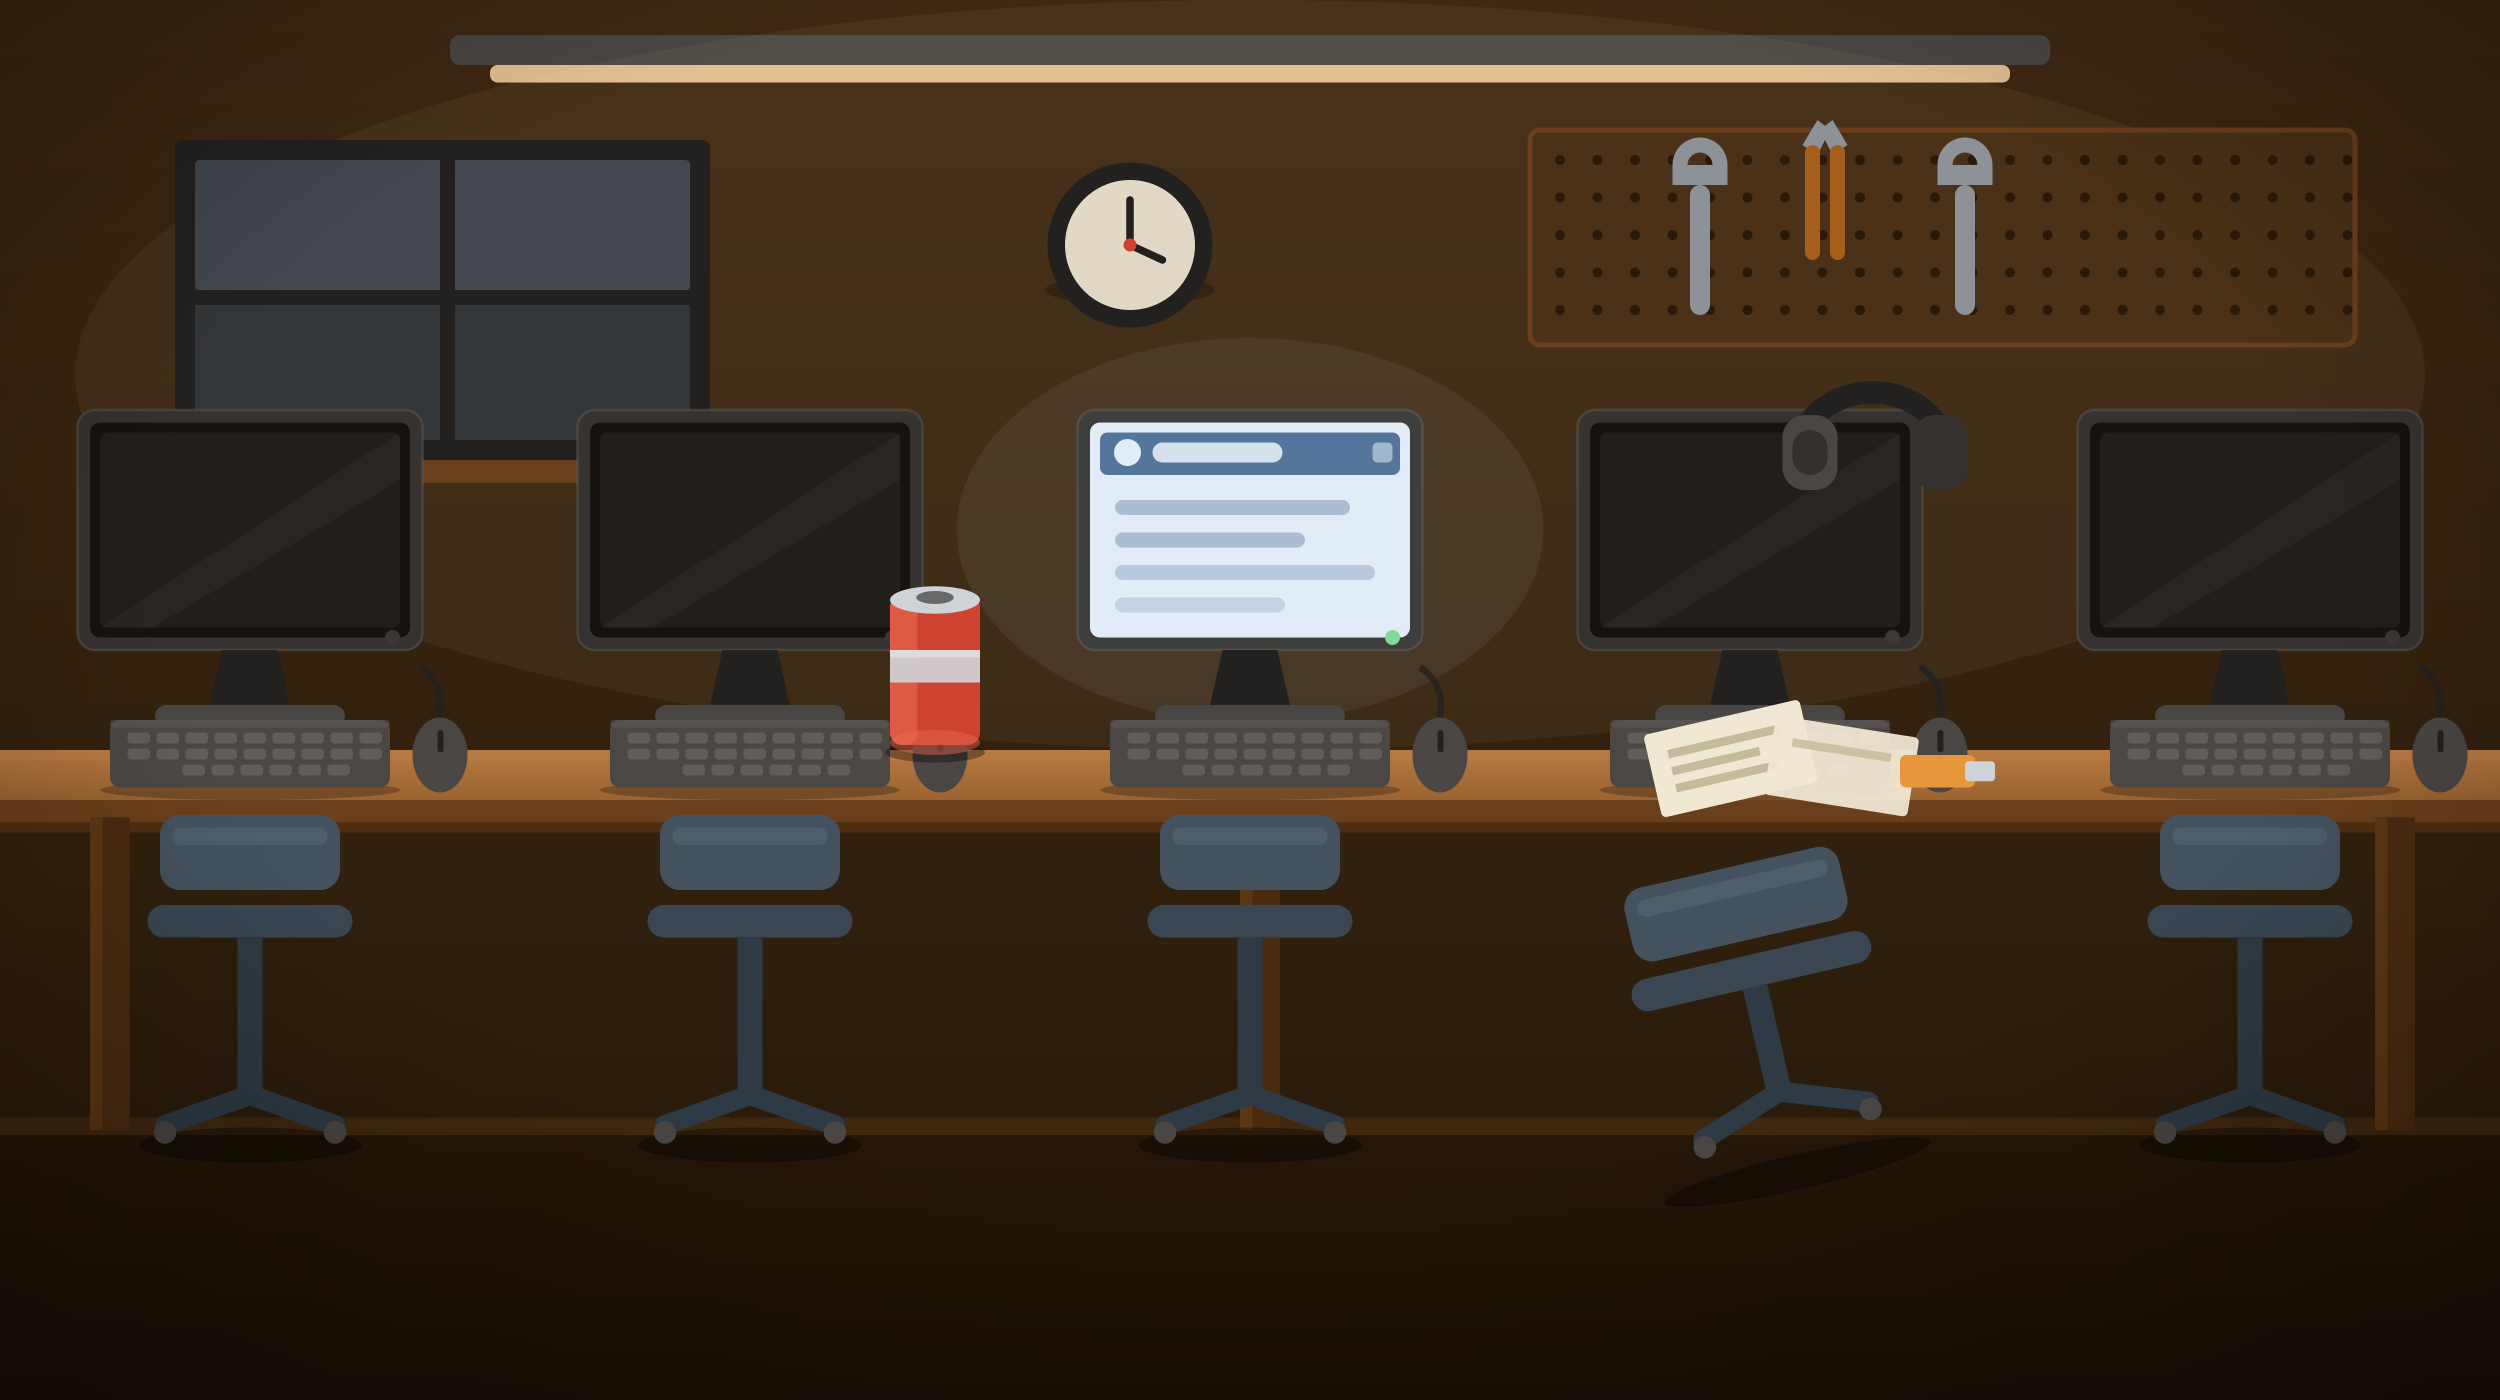
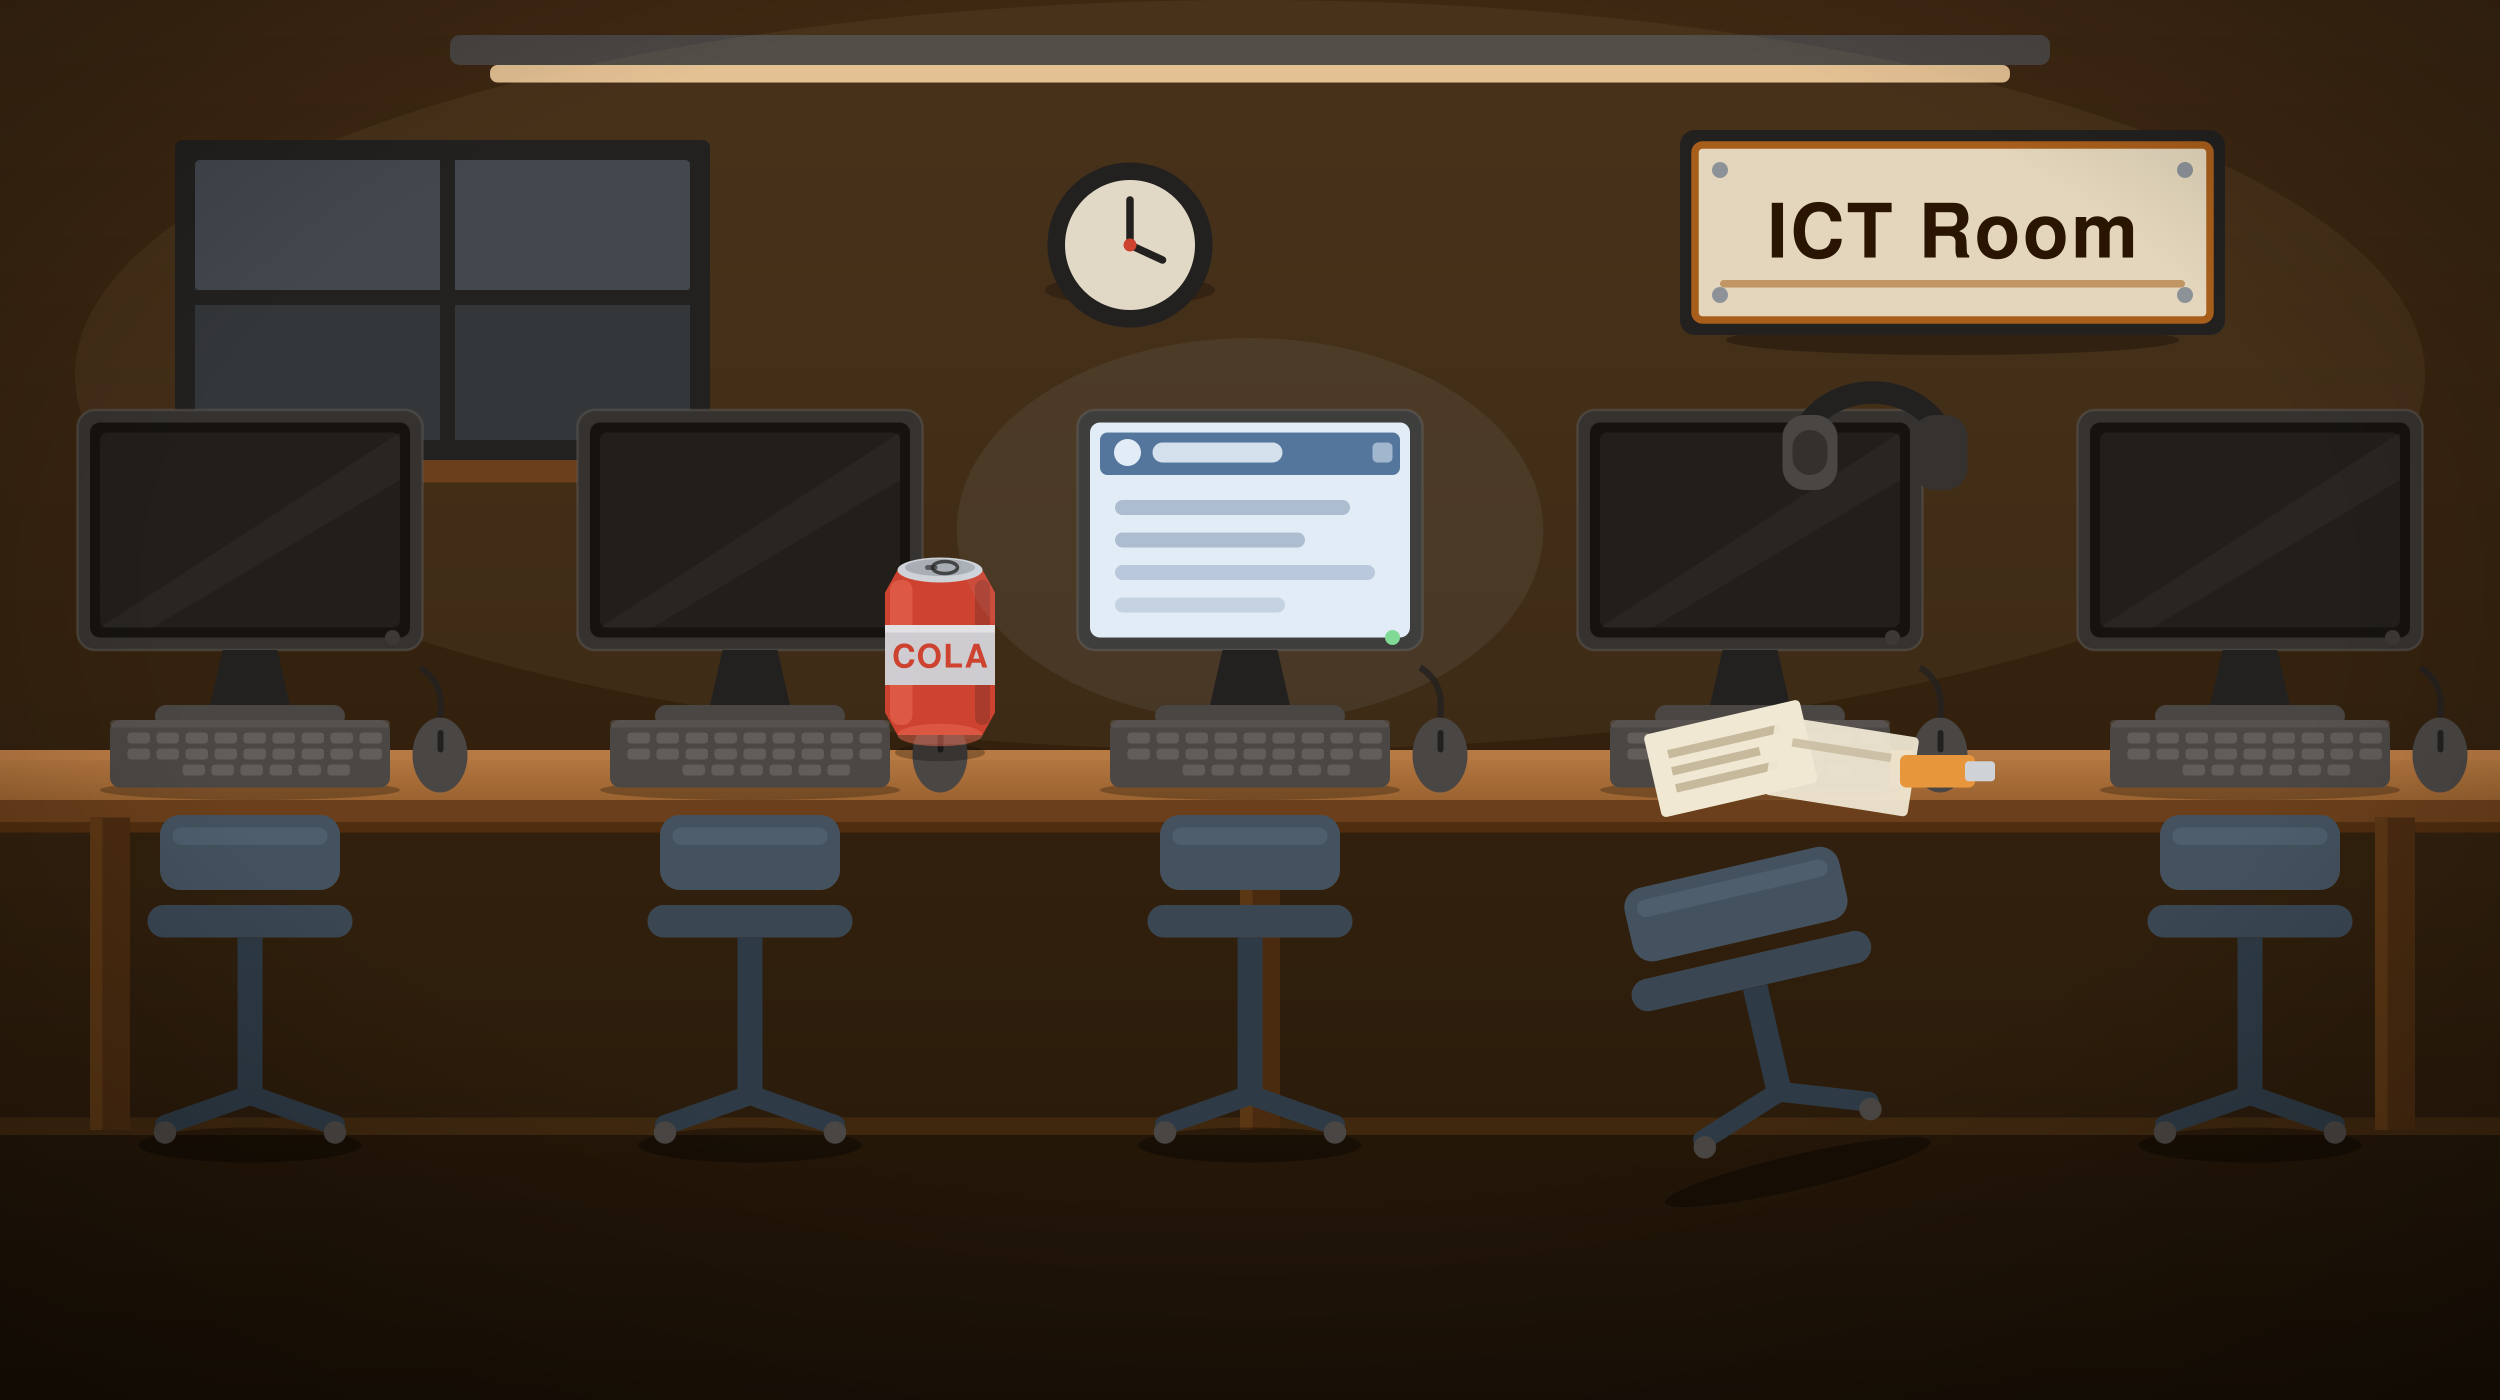
<svg xmlns="http://www.w3.org/2000/svg" viewBox="0 0 1000 560" role="img" aria-label="A school DT room bench with five computer stations. One station has a drink can standing beside the keyboard. One has a screen still signed in with somebody's work open. One has headphones, papers and a memory stick left out and its chair pushed back. The other two are tidy, with their screens off and their chairs in.">
  <defs>
    <linearGradient id="wallgrad" x1="0" y1="0" x2="0" y2="1">
      <stop offset="0" stop-color="#3E2812" />
      <stop offset="0.62" stop-color="#31200D" />
      <stop offset="1" stop-color="#241608" />
    </linearGradient>
    <linearGradient id="benchgrad" x1="0" y1="0" x2="0" y2="1">
      <stop offset="0" stop-color="#B87A43" />
      <stop offset="1" stop-color="#9A6330" />
    </linearGradient>
    <linearGradient id="floorgrad" x1="0" y1="0" x2="0" y2="1">
      <stop offset="0" stop-color="#251708" />
      <stop offset="1" stop-color="#1C1207" />
    </linearGradient>
    <radialGradient id="vig" cx="0.5" cy="0.42" r="0.78">
      <stop offset="0.55" stop-color="#000" stop-opacity="0" />
      <stop offset="1" stop-color="#000" stop-opacity="0.42" />
    </radialGradient>
  </defs>
  <rect width="1000" height="560" fill="url(#wallgrad)" />
  <rect y="452" width="1000" height="108" fill="url(#floorgrad)" />
  <rect y="447" width="1000" height="7" fill="#40280F" />
  <rect x="180" y="14" width="640" height="12" rx="4" fill="#4A4643" />
  <rect x="196" y="26" width="608" height="7" rx="3" fill="#FFD9A8" opacity="0.85" />
  <ellipse cx="500" cy="150" rx="470" ry="150" fill="#FFD9A8" opacity="0.055" />
  <rect x="70" y="56" width="214" height="128" rx="3" fill="#232120" />
  <rect x="78" y="64" width="198" height="112" rx="2" fill="#5A6B78" opacity="0.30" />
  <rect x="78" y="64" width="198" height="52" rx="2" fill="#8FA6B6" opacity="0.16" />
  <rect x="176" y="64" width="6" height="112" fill="#232120" />
  <rect x="78" y="116" width="198" height="6" fill="#232120" />
  <rect x="62" y="184" width="230" height="9" rx="3" fill="#6B3F1B" />
-   <rect x="612" y="52" width="330" height="86" rx="4" fill="#4A3117" />
-   <rect x="612" y="52" width="330" height="86" rx="4" fill="none" stroke="#6B3F1B" stroke-width="2" />
-   <circle cx="624" cy="64" r="2" fill="#1E1206" opacity="0.75" />
-   <circle cx="639" cy="64" r="2" fill="#1E1206" opacity="0.75" />
-   <circle cx="654" cy="64" r="2" fill="#1E1206" opacity="0.75" />
-   <circle cx="669" cy="64" r="2" fill="#1E1206" opacity="0.75" />
-   <circle cx="684" cy="64" r="2" fill="#1E1206" opacity="0.75" />
-   <circle cx="699" cy="64" r="2" fill="#1E1206" opacity="0.75" />
-   <circle cx="714" cy="64" r="2" fill="#1E1206" opacity="0.75" />
-   <circle cx="729" cy="64" r="2" fill="#1E1206" opacity="0.75" />
-   <circle cx="744" cy="64" r="2" fill="#1E1206" opacity="0.75" />
-   <circle cx="759" cy="64" r="2" fill="#1E1206" opacity="0.75" />
-   <circle cx="774" cy="64" r="2" fill="#1E1206" opacity="0.75" />
-   <circle cx="789" cy="64" r="2" fill="#1E1206" opacity="0.75" />
-   <circle cx="804" cy="64" r="2" fill="#1E1206" opacity="0.75" />
-   <circle cx="819" cy="64" r="2" fill="#1E1206" opacity="0.75" />
-   <circle cx="834" cy="64" r="2" fill="#1E1206" opacity="0.75" />
-   <circle cx="849" cy="64" r="2" fill="#1E1206" opacity="0.75" />
-   <circle cx="864" cy="64" r="2" fill="#1E1206" opacity="0.75" />
-   <circle cx="879" cy="64" r="2" fill="#1E1206" opacity="0.75" />
-   <circle cx="894" cy="64" r="2" fill="#1E1206" opacity="0.75" />
-   <circle cx="909" cy="64" r="2" fill="#1E1206" opacity="0.75" />
-   <circle cx="924" cy="64" r="2" fill="#1E1206" opacity="0.75" />
-   <circle cx="939" cy="64" r="2" fill="#1E1206" opacity="0.75" />
-   <circle cx="624" cy="79" r="2" fill="#1E1206" opacity="0.75" />
-   <circle cx="639" cy="79" r="2" fill="#1E1206" opacity="0.75" />
-   <circle cx="654" cy="79" r="2" fill="#1E1206" opacity="0.75" />
-   <circle cx="669" cy="79" r="2" fill="#1E1206" opacity="0.75" />
-   <circle cx="684" cy="79" r="2" fill="#1E1206" opacity="0.75" />
-   <circle cx="699" cy="79" r="2" fill="#1E1206" opacity="0.75" />
-   <circle cx="714" cy="79" r="2" fill="#1E1206" opacity="0.75" />
-   <circle cx="729" cy="79" r="2" fill="#1E1206" opacity="0.75" />
-   <circle cx="744" cy="79" r="2" fill="#1E1206" opacity="0.75" />
-   <circle cx="759" cy="79" r="2" fill="#1E1206" opacity="0.75" />
-   <circle cx="774" cy="79" r="2" fill="#1E1206" opacity="0.75" />
-   <circle cx="789" cy="79" r="2" fill="#1E1206" opacity="0.75" />
-   <circle cx="804" cy="79" r="2" fill="#1E1206" opacity="0.75" />
-   <circle cx="819" cy="79" r="2" fill="#1E1206" opacity="0.75" />
-   <circle cx="834" cy="79" r="2" fill="#1E1206" opacity="0.75" />
-   <circle cx="849" cy="79" r="2" fill="#1E1206" opacity="0.75" />
-   <circle cx="864" cy="79" r="2" fill="#1E1206" opacity="0.75" />
-   <circle cx="879" cy="79" r="2" fill="#1E1206" opacity="0.75" />
-   <circle cx="894" cy="79" r="2" fill="#1E1206" opacity="0.75" />
-   <circle cx="909" cy="79" r="2" fill="#1E1206" opacity="0.75" />
-   <circle cx="924" cy="79" r="2" fill="#1E1206" opacity="0.75" />
-   <circle cx="939" cy="79" r="2" fill="#1E1206" opacity="0.75" />
-   <circle cx="624" cy="94" r="2" fill="#1E1206" opacity="0.75" />
-   <circle cx="639" cy="94" r="2" fill="#1E1206" opacity="0.75" />
-   <circle cx="654" cy="94" r="2" fill="#1E1206" opacity="0.75" />
-   <circle cx="669" cy="94" r="2" fill="#1E1206" opacity="0.75" />
-   <circle cx="684" cy="94" r="2" fill="#1E1206" opacity="0.75" />
-   <circle cx="699" cy="94" r="2" fill="#1E1206" opacity="0.75" />
-   <circle cx="714" cy="94" r="2" fill="#1E1206" opacity="0.75" />
-   <circle cx="729" cy="94" r="2" fill="#1E1206" opacity="0.75" />
-   <circle cx="744" cy="94" r="2" fill="#1E1206" opacity="0.75" />
-   <circle cx="759" cy="94" r="2" fill="#1E1206" opacity="0.75" />
-   <circle cx="774" cy="94" r="2" fill="#1E1206" opacity="0.75" />
-   <circle cx="789" cy="94" r="2" fill="#1E1206" opacity="0.75" />
-   <circle cx="804" cy="94" r="2" fill="#1E1206" opacity="0.75" />
-   <circle cx="819" cy="94" r="2" fill="#1E1206" opacity="0.75" />
-   <circle cx="834" cy="94" r="2" fill="#1E1206" opacity="0.75" />
-   <circle cx="849" cy="94" r="2" fill="#1E1206" opacity="0.75" />
-   <circle cx="864" cy="94" r="2" fill="#1E1206" opacity="0.75" />
-   <circle cx="879" cy="94" r="2" fill="#1E1206" opacity="0.75" />
-   <circle cx="894" cy="94" r="2" fill="#1E1206" opacity="0.75" />
-   <circle cx="909" cy="94" r="2" fill="#1E1206" opacity="0.75" />
-   <circle cx="924" cy="94" r="2" fill="#1E1206" opacity="0.75" />
-   <circle cx="939" cy="94" r="2" fill="#1E1206" opacity="0.75" />
-   <circle cx="624" cy="109" r="2" fill="#1E1206" opacity="0.75" />
-   <circle cx="639" cy="109" r="2" fill="#1E1206" opacity="0.75" />
-   <circle cx="654" cy="109" r="2" fill="#1E1206" opacity="0.75" />
-   <circle cx="669" cy="109" r="2" fill="#1E1206" opacity="0.75" />
-   <circle cx="684" cy="109" r="2" fill="#1E1206" opacity="0.75" />
-   <circle cx="699" cy="109" r="2" fill="#1E1206" opacity="0.75" />
-   <circle cx="714" cy="109" r="2" fill="#1E1206" opacity="0.75" />
-   <circle cx="729" cy="109" r="2" fill="#1E1206" opacity="0.75" />
-   <circle cx="744" cy="109" r="2" fill="#1E1206" opacity="0.75" />
-   <circle cx="759" cy="109" r="2" fill="#1E1206" opacity="0.75" />
-   <circle cx="774" cy="109" r="2" fill="#1E1206" opacity="0.75" />
-   <circle cx="789" cy="109" r="2" fill="#1E1206" opacity="0.75" />
-   <circle cx="804" cy="109" r="2" fill="#1E1206" opacity="0.75" />
-   <circle cx="819" cy="109" r="2" fill="#1E1206" opacity="0.75" />
-   <circle cx="834" cy="109" r="2" fill="#1E1206" opacity="0.75" />
-   <circle cx="849" cy="109" r="2" fill="#1E1206" opacity="0.75" />
-   <circle cx="864" cy="109" r="2" fill="#1E1206" opacity="0.75" />
-   <circle cx="879" cy="109" r="2" fill="#1E1206" opacity="0.75" />
-   <circle cx="894" cy="109" r="2" fill="#1E1206" opacity="0.75" />
-   <circle cx="909" cy="109" r="2" fill="#1E1206" opacity="0.75" />
-   <circle cx="924" cy="109" r="2" fill="#1E1206" opacity="0.75" />
-   <circle cx="939" cy="109" r="2" fill="#1E1206" opacity="0.75" />
-   <circle cx="624" cy="124" r="2" fill="#1E1206" opacity="0.75" />
-   <circle cx="639" cy="124" r="2" fill="#1E1206" opacity="0.75" />
-   <circle cx="654" cy="124" r="2" fill="#1E1206" opacity="0.75" />
-   <circle cx="669" cy="124" r="2" fill="#1E1206" opacity="0.75" />
-   <circle cx="684" cy="124" r="2" fill="#1E1206" opacity="0.75" />
-   <circle cx="699" cy="124" r="2" fill="#1E1206" opacity="0.75" />
-   <circle cx="714" cy="124" r="2" fill="#1E1206" opacity="0.75" />
-   <circle cx="729" cy="124" r="2" fill="#1E1206" opacity="0.75" />
-   <circle cx="744" cy="124" r="2" fill="#1E1206" opacity="0.75" />
-   <circle cx="759" cy="124" r="2" fill="#1E1206" opacity="0.75" />
-   <circle cx="774" cy="124" r="2" fill="#1E1206" opacity="0.75" />
-   <circle cx="789" cy="124" r="2" fill="#1E1206" opacity="0.75" />
-   <circle cx="804" cy="124" r="2" fill="#1E1206" opacity="0.75" />
-   <circle cx="819" cy="124" r="2" fill="#1E1206" opacity="0.75" />
-   <circle cx="834" cy="124" r="2" fill="#1E1206" opacity="0.75" />
-   <circle cx="849" cy="124" r="2" fill="#1E1206" opacity="0.75" />
-   <circle cx="864" cy="124" r="2" fill="#1E1206" opacity="0.75" />
-   <circle cx="879" cy="124" r="2" fill="#1E1206" opacity="0.75" />
-   <circle cx="894" cy="124" r="2" fill="#1E1206" opacity="0.75" />
-   <circle cx="909" cy="124" r="2" fill="#1E1206" opacity="0.75" />
-   <circle cx="924" cy="124" r="2" fill="#1E1206" opacity="0.75" />
-   <circle cx="939" cy="124" r="2" fill="#1E1206" opacity="0.75" />
-   <g transform="translate(680 60)">
-     <rect x="-4" y="14" width="8" height="52" rx="4" fill="#8C9298" />
-     <path d="M-11 6 a11 11 0 1 1 22 0 l-6 0 a5 5 0 1 0 -10 0 z" fill="#8C9298" />
-     <path d="M-11 6 l0 8 l22 0 l0 -8" fill="#8C9298" />
-   </g>
-   <g transform="translate(730 58)">
-     <path d="M-9 0 l6 -10 l5 4 l-5 10 z" fill="#8C9298" />
-     <path d="M9 0 l-6 -10 l-5 4 l5 10 z" fill="#8C9298" />
-     <rect x="-8" y="0" width="6" height="46" rx="3" fill="#A85E1B" />
-     <rect x="2" y="0" width="6" height="46" rx="3" fill="#A85E1B" />
-   </g>
-   <g transform="translate(786 60)">
-     <rect x="-4" y="14" width="8" height="52" rx="4" fill="#8C9298" />
-     <path d="M-11 6 a11 11 0 1 1 22 0 l-6 0 a5 5 0 1 0 -10 0 z" fill="#8C9298" />
-     <path d="M-11 6 l0 8 l22 0 l0 -8" fill="#8C9298" />
-   </g>
+   <ellipse cx="781" cy="136" rx="90.64" ry="6" fill="#000" opacity="0.3" />
+   <rect x="672" y="52" width="218" height="82" rx="6" fill="#232120" />
+   <rect x="678" y="58" width="206" height="70" rx="3" fill="#E3D6BC" />
+   <rect x="678" y="58" width="206" height="70" rx="3" fill="none" stroke="#A85E1B" stroke-width="3" />
+   <rect x="688" y="112" width="186" height="3" rx="1.5" fill="#A85E1B" opacity="0.55" />
+   <text x="781" y="103" text-anchor="middle" font-family="Helvetica, Arial, sans-serif" font-size="30" font-weight="700" letter-spacing="1" fill="#2A1502">ICT Room</text>
+   <circle cx="688" cy="68" r="3.2" fill="#8C9298" />
+   <circle cx="874" cy="68" r="3.2" fill="#8C9298" />
+   <circle cx="688" cy="118" r="3.2" fill="#8C9298" />
+   <circle cx="874" cy="118" r="3.2" fill="#8C9298" />
  <ellipse cx="452" cy="116" rx="34" ry="6" fill="#000" opacity="0.25" />
  <circle cx="452" cy="98" r="33" fill="#232120" />
  <circle cx="452" cy="98" r="26" fill="#F1E8D4" opacity="0.92" />
  <path d="M452 98 L452 80 M452 98 L465 104" stroke="#232120" stroke-width="3" stroke-linecap="round" />
  <circle cx="452" cy="98" r="2.6" fill="#CE4230" />
  <rect y="300" width="1000" height="20" fill="url(#benchgrad)" />
  <rect y="300" width="1000" height="4" fill="#B87A43" opacity="0.85" />
  <rect y="320" width="1000" height="9" fill="#6B3F1B" />
  <rect y="329" width="1000" height="4" fill="#57310F" opacity="0.8" />
  <rect x="36" y="327" width="16" height="125" fill="#4A2B10" />
  <rect x="36" y="327" width="5" height="125" fill="#5C3714" />
  <rect x="496" y="327" width="16" height="125" fill="#4A2B10" />
  <rect x="496" y="327" width="5" height="125" fill="#5C3714" />
  <rect x="950" y="327" width="16" height="125" fill="#4A2B10" />
  <rect x="950" y="327" width="5" height="125" fill="#5C3714" />
  <g class="stn stn-0">
    <g>
      <ellipse cx="100" cy="458" rx="44.64" ry="7" fill="#000" opacity="0.35" />
      <rect x="64" y="326" width="72" height="30" rx="8" fill="#44525F" />
      <rect x="69" y="331" width="62" height="7" rx="3.5" fill="#566878" opacity="0.55" />
      <rect x="59" y="362" width="82" height="13" rx="6.5" fill="#3A4753" />
      <rect x="95" y="375" width="10" height="63" fill="#2E3A45" />
      <path d="M66 450 L100 438 L134 450" stroke="#2E3A45" stroke-width="8" fill="none" stroke-linecap="round" />
      <circle cx="66" cy="453" r="4.5" fill="#4A4643" />
      <circle cx="134" cy="453" r="4.5" fill="#4A4643" />
    </g>
    <ellipse cx="100" cy="302" rx="52" ry="5" fill="#000" opacity="0.32" />
    <rect x="31" y="164" width="138" height="96" rx="7" fill="#35322F" />
    <rect x="31" y="164" width="138" height="96" rx="7" fill="none" stroke="#5E5955" stroke-width="1" opacity="0.5" />
    <rect x="36" y="169" width="128" height="86" rx="4" fill="#16130F" />
    <rect x="40" y="173" width="120" height="78" rx="3" fill="#221E19" />
    <path d="M40 251 L160 173 L160 192 L61 251 Z" fill="#FFFFFF" opacity="0.035" />
    <circle cx="157" cy="255" r="3" fill="#3C3835" />
    <path d="M89 260 h22 l5 22 h-32 z" fill="#232120" />
    <rect x="62" y="282" width="76" height="9" rx="4.5" fill="#4A4643" />
    <ellipse cx="100" cy="316" rx="60" ry="4" fill="#000" opacity="0.25" />
    <rect x="44" y="288" width="112" height="27" rx="4" fill="#4B4744" />
    <rect x="44" y="288" width="112" height="3" rx="1.5" fill="#635D59" opacity="0.5" />
    <rect x="51" y="293" width="9" height="4.4" rx="1.4" fill="#635D59" />
    <rect x="62.6" y="293" width="9" height="4.4" rx="1.4" fill="#635D59" />
    <rect x="74.2" y="293" width="9" height="4.4" rx="1.4" fill="#635D59" />
    <rect x="85.8" y="293" width="9" height="4.4" rx="1.4" fill="#635D59" />
    <rect x="97.4" y="293" width="9" height="4.4" rx="1.4" fill="#635D59" />
    <rect x="109" y="293" width="9" height="4.4" rx="1.4" fill="#635D59" />
    <rect x="120.6" y="293" width="9" height="4.4" rx="1.4" fill="#635D59" />
    <rect x="132.2" y="293" width="9" height="4.4" rx="1.4" fill="#635D59" />
    <rect x="143.8" y="293" width="9" height="4.4" rx="1.4" fill="#635D59" />
    <rect x="51" y="299.4" width="9" height="4.4" rx="1.4" fill="#635D59" />
    <rect x="62.6" y="299.4" width="9" height="4.4" rx="1.4" fill="#635D59" />
    <rect x="74.2" y="299.4" width="9" height="4.4" rx="1.4" fill="#635D59" />
    <rect x="85.8" y="299.4" width="9" height="4.4" rx="1.4" fill="#635D59" />
    <rect x="97.4" y="299.4" width="9" height="4.4" rx="1.4" fill="#635D59" />
    <rect x="109" y="299.4" width="9" height="4.4" rx="1.4" fill="#635D59" />
    <rect x="120.6" y="299.4" width="9" height="4.4" rx="1.4" fill="#635D59" />
    <rect x="132.2" y="299.4" width="9" height="4.4" rx="1.4" fill="#635D59" />
    <rect x="143.8" y="299.4" width="9" height="4.4" rx="1.4" fill="#635D59" />
    <rect x="73" y="305.8" width="9" height="4.4" rx="1.4" fill="#635D59" />
    <rect x="84.6" y="305.8" width="9" height="4.4" rx="1.4" fill="#635D59" />
    <rect x="96.2" y="305.8" width="9" height="4.4" rx="1.4" fill="#635D59" />
    <rect x="107.8" y="305.8" width="9" height="4.4" rx="1.4" fill="#635D59" />
    <rect x="119.4" y="305.8" width="9" height="4.4" rx="1.4" fill="#635D59" />
    <rect x="131" y="305.8" width="9" height="4.4" rx="1.4" fill="#635D59" />
    <ellipse cx="176" cy="302" rx="11" ry="15" fill="#4A4643" />
    <rect x="175" y="292" width="2.4" height="9" rx="1.2" fill="#232120" />
    <path d="M176 287 q2 -14 -8 -20" stroke="#232120" stroke-width="2.6" fill="none" opacity="0.8" />
  </g>
  <g class="stn stn-1">
    <g>
      <ellipse cx="300" cy="458" rx="44.64" ry="7" fill="#000" opacity="0.35" />
      <rect x="264" y="326" width="72" height="30" rx="8" fill="#44525F" />
      <rect x="269" y="331" width="62" height="7" rx="3.5" fill="#566878" opacity="0.55" />
      <rect x="259" y="362" width="82" height="13" rx="6.5" fill="#3A4753" />
      <rect x="295" y="375" width="10" height="63" fill="#2E3A45" />
      <path d="M266 450 L300 438 L334 450" stroke="#2E3A45" stroke-width="8" fill="none" stroke-linecap="round" />
      <circle cx="266" cy="453" r="4.5" fill="#4A4643" />
      <circle cx="334" cy="453" r="4.5" fill="#4A4643" />
    </g>
    <ellipse cx="300" cy="302" rx="52" ry="5" fill="#000" opacity="0.32" />
    <rect x="231" y="164" width="138" height="96" rx="7" fill="#35322F" />
    <rect x="231" y="164" width="138" height="96" rx="7" fill="none" stroke="#5E5955" stroke-width="1" opacity="0.5" />
    <rect x="236" y="169" width="128" height="86" rx="4" fill="#16130F" />
    <rect x="240" y="173" width="120" height="78" rx="3" fill="#221E19" />
    <path d="M240 251 L360 173 L360 192 L261 251 Z" fill="#FFFFFF" opacity="0.035" />
    <circle cx="357" cy="255" r="3" fill="#3C3835" />
    <path d="M289 260 h22 l5 22 h-32 z" fill="#232120" />
    <rect x="262" y="282" width="76" height="9" rx="4.5" fill="#4A4643" />
    <ellipse cx="300" cy="316" rx="60" ry="4" fill="#000" opacity="0.25" />
    <rect x="244" y="288" width="112" height="27" rx="4" fill="#4B4744" />
    <rect x="244" y="288" width="112" height="3" rx="1.5" fill="#635D59" opacity="0.5" />
    <rect x="251" y="293" width="9" height="4.4" rx="1.4" fill="#635D59" />
    <rect x="262.6" y="293" width="9" height="4.4" rx="1.4" fill="#635D59" />
    <rect x="274.2" y="293" width="9" height="4.4" rx="1.4" fill="#635D59" />
    <rect x="285.8" y="293" width="9" height="4.4" rx="1.4" fill="#635D59" />
    <rect x="297.4" y="293" width="9" height="4.4" rx="1.4" fill="#635D59" />
    <rect x="309" y="293" width="9" height="4.4" rx="1.4" fill="#635D59" />
    <rect x="320.6" y="293" width="9" height="4.4" rx="1.4" fill="#635D59" />
    <rect x="332.2" y="293" width="9" height="4.4" rx="1.4" fill="#635D59" />
    <rect x="343.8" y="293" width="9" height="4.4" rx="1.4" fill="#635D59" />
    <rect x="251" y="299.4" width="9" height="4.4" rx="1.4" fill="#635D59" />
    <rect x="262.6" y="299.4" width="9" height="4.4" rx="1.4" fill="#635D59" />
    <rect x="274.2" y="299.4" width="9" height="4.4" rx="1.4" fill="#635D59" />
    <rect x="285.8" y="299.4" width="9" height="4.4" rx="1.4" fill="#635D59" />
    <rect x="297.4" y="299.4" width="9" height="4.4" rx="1.4" fill="#635D59" />
    <rect x="309" y="299.4" width="9" height="4.4" rx="1.4" fill="#635D59" />
    <rect x="320.6" y="299.4" width="9" height="4.4" rx="1.4" fill="#635D59" />
    <rect x="332.2" y="299.4" width="9" height="4.4" rx="1.4" fill="#635D59" />
    <rect x="343.8" y="299.4" width="9" height="4.4" rx="1.4" fill="#635D59" />
    <rect x="273" y="305.8" width="9" height="4.4" rx="1.4" fill="#635D59" />
    <rect x="284.6" y="305.8" width="9" height="4.4" rx="1.4" fill="#635D59" />
    <rect x="296.2" y="305.8" width="9" height="4.4" rx="1.4" fill="#635D59" />
    <rect x="307.8" y="305.8" width="9" height="4.4" rx="1.4" fill="#635D59" />
    <rect x="319.4" y="305.8" width="9" height="4.4" rx="1.4" fill="#635D59" />
    <rect x="331" y="305.8" width="9" height="4.4" rx="1.4" fill="#635D59" />
    <ellipse cx="376" cy="302" rx="11" ry="15" fill="#4A4643" />
    <rect x="375" y="292" width="2.4" height="9" rx="1.2" fill="#232120" />
    <path d="M376 287 q2 -14 -8 -20" stroke="#232120" stroke-width="2.6" fill="none" opacity="0.8" />
-     <ellipse cx="374" cy="301" rx="20" ry="4" fill="#000" opacity="0.35" />
-     <rect x="356" y="238" width="36" height="60" rx="5" fill="#CE4230" />
-     <rect x="356" y="238" width="11" height="60" rx="5" fill="#EA6B54" opacity="0.6" />
-     <rect x="356" y="260" width="36" height="13" fill="#CFD3D8" opacity="0.92" />
-     <rect x="356" y="260" width="36" height="3" fill="#FFFFFF" opacity="0.35" />
-     <ellipse cx="374" cy="240" rx="18" ry="5.5" fill="#CFD3D8" />
-     <ellipse cx="374" cy="239" rx="7.5" ry="2.6" fill="#232120" opacity="0.6" />
-     <ellipse cx="374" cy="297" rx="18" ry="5" fill="#EA6B54" opacity="0.45" />
+     <ellipse cx="376" cy="301" rx="18" ry="3.5" fill="#000" opacity="0.26" />
+     <path d="M359 228     L393 228     L398 237     L398 285     L393 294     L359 294     L354 285     L354 237 Z" fill="#CE4230" />
+     <path d="M359 228     L393 228     L398 237     L398 285     L393 294     L359 294     L354 285     L354 237 Z" fill="none" />
+     <rect x="356" y="232" width="9" height="58" rx="4" fill="#EA6B54" opacity="0.55" />
+     <rect x="390" y="232" width="6" height="58" rx="3" fill="#232120" opacity="0.22" />
+     <rect x="354" y="250" width="44" height="24" fill="#CFD3D8" opacity="0.95" />
+     <rect x="354" y="250" width="44" height="3" fill="#FFFFFF" opacity="0.4" />
+     <text x="376" y="267" text-anchor="middle" font-family="Helvetica, Arial, sans-serif" font-size="13" font-weight="700" letter-spacing="0.5" fill="#CE4230">COLA</text>
+     <ellipse cx="376" cy="228" rx="17" ry="5" fill="#CFD3D8" />
+     <ellipse cx="376" cy="227" rx="14" ry="3.4" fill="#A9AEB4" />
+     <ellipse cx="378" cy="227" rx="5" ry="2.4" fill="none" stroke="#232120" stroke-width="1.4" opacity="0.75" />
+     <rect x="370" y="226" width="5" height="2" rx="1" fill="#232120" opacity="0.6" />
+     <ellipse cx="376" cy="294" rx="17" ry="4.5" fill="#EA6B54" opacity="0.5" />
  </g>
  <g class="stn stn-2">
    <g>
      <ellipse cx="500" cy="458" rx="44.64" ry="7" fill="#000" opacity="0.35" />
      <rect x="464" y="326" width="72" height="30" rx="8" fill="#44525F" />
      <rect x="469" y="331" width="62" height="7" rx="3.5" fill="#566878" opacity="0.55" />
      <rect x="459" y="362" width="82" height="13" rx="6.5" fill="#3A4753" />
      <rect x="495" y="375" width="10" height="63" fill="#2E3A45" />
      <path d="M466 450 L500 438 L534 450" stroke="#2E3A45" stroke-width="8" fill="none" stroke-linecap="round" />
      <circle cx="466" cy="453" r="4.5" fill="#4A4643" />
      <circle cx="534" cy="453" r="4.5" fill="#4A4643" />
    </g>
    <ellipse cx="500" cy="302" rx="52" ry="5" fill="#000" opacity="0.32" />
    <rect x="431" y="164" width="138" height="96" rx="7" fill="#35322F" />
    <rect x="431" y="164" width="138" height="96" rx="7" fill="none" stroke="#5E5955" stroke-width="1" opacity="0.5" />
    <rect x="436" y="169" width="128" height="86" rx="4" fill="#E4EDF6" />
    <rect x="440" y="173" width="120" height="17" rx="3" fill="#4C6E96" />
    <circle cx="451" cy="181" r="5.4" fill="#E4EDF6" />
    <rect x="461" y="177" width="52" height="8" rx="4" fill="#E4EDF6" opacity="0.9" />
    <rect x="549" y="177" width="8" height="8" rx="2" fill="#E4EDF6" opacity="0.55" />
    <rect x="446" y="200" width="94" height="6" rx="3" fill="#A9BACD" />
    <rect x="446" y="213" width="76" height="6" rx="3" fill="#A9BACD" />
    <rect x="446" y="226" width="104" height="6" rx="3" fill="#A9BACD" opacity="0.75" />
    <rect x="446" y="239" width="68" height="6" rx="3" fill="#A9BACD" opacity="0.55" />
    <circle cx="557" cy="255" r="3" fill="#7BD88F" />
    <ellipse cx="500" cy="212" rx="117.3" ry="76.8" fill="#C9DAEA" opacity="0.07" />
    <path d="M489 260 h22 l5 22 h-32 z" fill="#232120" />
    <rect x="462" y="282" width="76" height="9" rx="4.5" fill="#4A4643" />
    <ellipse cx="500" cy="316" rx="60" ry="4" fill="#000" opacity="0.25" />
    <rect x="444" y="288" width="112" height="27" rx="4" fill="#4B4744" />
    <rect x="444" y="288" width="112" height="3" rx="1.5" fill="#635D59" opacity="0.5" />
    <rect x="451" y="293" width="9" height="4.4" rx="1.4" fill="#635D59" />
    <rect x="462.6" y="293" width="9" height="4.4" rx="1.4" fill="#635D59" />
    <rect x="474.2" y="293" width="9" height="4.4" rx="1.4" fill="#635D59" />
    <rect x="485.8" y="293" width="9" height="4.4" rx="1.4" fill="#635D59" />
    <rect x="497.4" y="293" width="9" height="4.4" rx="1.4" fill="#635D59" />
    <rect x="509" y="293" width="9" height="4.4" rx="1.4" fill="#635D59" />
    <rect x="520.6" y="293" width="9" height="4.4" rx="1.4" fill="#635D59" />
    <rect x="532.2" y="293" width="9" height="4.4" rx="1.4" fill="#635D59" />
    <rect x="543.8" y="293" width="9" height="4.4" rx="1.4" fill="#635D59" />
    <rect x="451" y="299.4" width="9" height="4.4" rx="1.4" fill="#635D59" />
    <rect x="462.6" y="299.4" width="9" height="4.4" rx="1.4" fill="#635D59" />
    <rect x="474.2" y="299.4" width="9" height="4.4" rx="1.4" fill="#635D59" />
    <rect x="485.8" y="299.4" width="9" height="4.4" rx="1.4" fill="#635D59" />
    <rect x="497.4" y="299.4" width="9" height="4.4" rx="1.4" fill="#635D59" />
    <rect x="509" y="299.4" width="9" height="4.4" rx="1.4" fill="#635D59" />
    <rect x="520.6" y="299.4" width="9" height="4.4" rx="1.4" fill="#635D59" />
    <rect x="532.2" y="299.4" width="9" height="4.4" rx="1.4" fill="#635D59" />
    <rect x="543.8" y="299.4" width="9" height="4.4" rx="1.4" fill="#635D59" />
    <rect x="473" y="305.8" width="9" height="4.4" rx="1.4" fill="#635D59" />
    <rect x="484.6" y="305.8" width="9" height="4.4" rx="1.4" fill="#635D59" />
    <rect x="496.2" y="305.8" width="9" height="4.4" rx="1.4" fill="#635D59" />
    <rect x="507.8" y="305.8" width="9" height="4.4" rx="1.4" fill="#635D59" />
    <rect x="519.4" y="305.8" width="9" height="4.4" rx="1.4" fill="#635D59" />
    <rect x="531" y="305.8" width="9" height="4.4" rx="1.4" fill="#635D59" />
    <ellipse cx="576" cy="302" rx="11" ry="15" fill="#4A4643" />
    <rect x="575" y="292" width="2.4" height="9" rx="1.2" fill="#232120" />
    <path d="M576 287 q2 -14 -8 -20" stroke="#232120" stroke-width="2.6" fill="none" opacity="0.8" />
  </g>
  <g class="stn stn-3">
    <g transform="rotate(-13 700 386)">
      <ellipse cx="700" cy="471" rx="54.56" ry="7" fill="#000" opacity="0.35" />
      <rect x="656" y="346" width="88" height="30" rx="8" fill="#44525F" />
      <rect x="661" y="351" width="78" height="7" rx="3.5" fill="#566878" opacity="0.55" />
      <rect x="651" y="382" width="98" height="13" rx="6.5" fill="#3A4753" />
      <rect x="695" y="395" width="10" height="43" fill="#2E3A45" />
      <path d="M666 450 L700 438 L734 450" stroke="#2E3A45" stroke-width="8" fill="none" stroke-linecap="round" />
      <circle cx="666" cy="453" r="4.5" fill="#4A4643" />
      <circle cx="734" cy="453" r="4.5" fill="#4A4643" />
    </g>
    <ellipse cx="700" cy="302" rx="52" ry="5" fill="#000" opacity="0.32" />
    <rect x="631" y="164" width="138" height="96" rx="7" fill="#35322F" />
    <rect x="631" y="164" width="138" height="96" rx="7" fill="none" stroke="#5E5955" stroke-width="1" opacity="0.5" />
    <rect x="636" y="169" width="128" height="86" rx="4" fill="#16130F" />
    <rect x="640" y="173" width="120" height="78" rx="3" fill="#221E19" />
    <path d="M640 251 L760 173 L760 192 L661 251 Z" fill="#FFFFFF" opacity="0.035" />
    <circle cx="757" cy="255" r="3" fill="#3C3835" />
    <path d="M689 260 h22 l5 22 h-32 z" fill="#232120" />
    <rect x="662" y="282" width="76" height="9" rx="4.5" fill="#4A4643" />
    <ellipse cx="700" cy="316" rx="60" ry="4" fill="#000" opacity="0.25" />
    <rect x="644" y="288" width="112" height="27" rx="4" fill="#4B4744" />
    <rect x="644" y="288" width="112" height="3" rx="1.5" fill="#635D59" opacity="0.5" />
    <rect x="651" y="293" width="9" height="4.4" rx="1.4" fill="#635D59" />
    <rect x="662.6" y="293" width="9" height="4.4" rx="1.4" fill="#635D59" />
    <rect x="674.2" y="293" width="9" height="4.4" rx="1.4" fill="#635D59" />
    <rect x="685.8" y="293" width="9" height="4.4" rx="1.4" fill="#635D59" />
    <rect x="697.4" y="293" width="9" height="4.4" rx="1.4" fill="#635D59" />
    <rect x="709" y="293" width="9" height="4.4" rx="1.4" fill="#635D59" />
    <rect x="720.6" y="293" width="9" height="4.4" rx="1.4" fill="#635D59" />
    <rect x="732.2" y="293" width="9" height="4.4" rx="1.4" fill="#635D59" />
    <rect x="743.8" y="293" width="9" height="4.4" rx="1.4" fill="#635D59" />
    <rect x="651" y="299.4" width="9" height="4.4" rx="1.4" fill="#635D59" />
    <rect x="662.6" y="299.4" width="9" height="4.4" rx="1.4" fill="#635D59" />
    <rect x="674.2" y="299.4" width="9" height="4.4" rx="1.4" fill="#635D59" />
    <rect x="685.8" y="299.4" width="9" height="4.4" rx="1.4" fill="#635D59" />
    <rect x="697.4" y="299.4" width="9" height="4.4" rx="1.4" fill="#635D59" />
    <rect x="709" y="299.4" width="9" height="4.4" rx="1.4" fill="#635D59" />
    <rect x="720.6" y="299.4" width="9" height="4.4" rx="1.4" fill="#635D59" />
    <rect x="732.2" y="299.4" width="9" height="4.4" rx="1.4" fill="#635D59" />
    <rect x="743.8" y="299.4" width="9" height="4.4" rx="1.4" fill="#635D59" />
    <rect x="673" y="305.8" width="9" height="4.4" rx="1.4" fill="#635D59" />
    <rect x="684.6" y="305.8" width="9" height="4.4" rx="1.4" fill="#635D59" />
    <rect x="696.2" y="305.8" width="9" height="4.4" rx="1.4" fill="#635D59" />
    <rect x="707.8" y="305.8" width="9" height="4.4" rx="1.4" fill="#635D59" />
    <rect x="719.4" y="305.8" width="9" height="4.4" rx="1.4" fill="#635D59" />
    <rect x="731" y="305.8" width="9" height="4.4" rx="1.4" fill="#635D59" />
    <ellipse cx="776" cy="302" rx="11" ry="15" fill="#4A4643" />
    <rect x="775" y="292" width="2.4" height="9" rx="1.2" fill="#232120" />
    <path d="M776 287 q2 -14 -8 -20" stroke="#232120" stroke-width="2.6" fill="none" opacity="0.8" />
    <path d="M723 170 a30 26 0 0 1 52 0" stroke="#232120" stroke-width="9" fill="none" stroke-linecap="round" />
    <rect x="713" y="166" width="22" height="30" rx="9" fill="#4A4643" />
    <rect x="717" y="172" width="14" height="18" rx="7" fill="#232120" opacity="0.6" />
    <rect x="765" y="166" width="22" height="30" rx="9" fill="#35322F" />
    <g transform="rotate(-13 694 302)">
      <ellipse cx="694" cy="314" rx="32" ry="4" fill="#000" opacity="0.3" />
      <rect x="660" y="286" width="64" height="34" rx="2" fill="#F1E8D4" />
      <rect x="668" y="294" width="46" height="3.4" fill="#C6B99C" />
      <rect x="668" y="301" width="36" height="3.4" fill="#C6B99C" />
      <rect x="668" y="308" width="42" height="3.4" fill="#C6B99C" />
    </g>
    <g transform="rotate(9 734 304)">
      <rect x="708" y="290" width="58" height="32" rx="2" fill="#F1E8D4" opacity="0.93" />
      <rect x="716" y="298" width="40" height="3.4" fill="#C6B99C" opacity="0.8" />
    </g>
    <rect x="760" y="302" width="30" height="13" rx="2.5" fill="#E8963C" />
    <rect x="786" y="304.5" width="12" height="8" rx="1.5" fill="#CFD3D8" />
  </g>
  <g class="stn stn-4">
    <g>
      <ellipse cx="900" cy="458" rx="44.64" ry="7" fill="#000" opacity="0.35" />
      <rect x="864" y="326" width="72" height="30" rx="8" fill="#44525F" />
      <rect x="869" y="331" width="62" height="7" rx="3.5" fill="#566878" opacity="0.55" />
      <rect x="859" y="362" width="82" height="13" rx="6.5" fill="#3A4753" />
      <rect x="895" y="375" width="10" height="63" fill="#2E3A45" />
      <path d="M866 450 L900 438 L934 450" stroke="#2E3A45" stroke-width="8" fill="none" stroke-linecap="round" />
      <circle cx="866" cy="453" r="4.5" fill="#4A4643" />
      <circle cx="934" cy="453" r="4.5" fill="#4A4643" />
    </g>
    <ellipse cx="900" cy="302" rx="52" ry="5" fill="#000" opacity="0.32" />
    <rect x="831" y="164" width="138" height="96" rx="7" fill="#35322F" />
    <rect x="831" y="164" width="138" height="96" rx="7" fill="none" stroke="#5E5955" stroke-width="1" opacity="0.5" />
    <rect x="836" y="169" width="128" height="86" rx="4" fill="#16130F" />
    <rect x="840" y="173" width="120" height="78" rx="3" fill="#221E19" />
    <path d="M840 251 L960 173 L960 192 L861 251 Z" fill="#FFFFFF" opacity="0.035" />
    <circle cx="957" cy="255" r="3" fill="#3C3835" />
    <path d="M889 260 h22 l5 22 h-32 z" fill="#232120" />
    <rect x="862" y="282" width="76" height="9" rx="4.5" fill="#4A4643" />
    <ellipse cx="900" cy="316" rx="60" ry="4" fill="#000" opacity="0.25" />
    <rect x="844" y="288" width="112" height="27" rx="4" fill="#4B4744" />
    <rect x="844" y="288" width="112" height="3" rx="1.5" fill="#635D59" opacity="0.5" />
    <rect x="851" y="293" width="9" height="4.4" rx="1.4" fill="#635D59" />
    <rect x="862.6" y="293" width="9" height="4.4" rx="1.4" fill="#635D59" />
    <rect x="874.2" y="293" width="9" height="4.4" rx="1.4" fill="#635D59" />
    <rect x="885.8" y="293" width="9" height="4.4" rx="1.4" fill="#635D59" />
    <rect x="897.4" y="293" width="9" height="4.4" rx="1.4" fill="#635D59" />
    <rect x="909" y="293" width="9" height="4.4" rx="1.4" fill="#635D59" />
    <rect x="920.6" y="293" width="9" height="4.4" rx="1.4" fill="#635D59" />
    <rect x="932.2" y="293" width="9" height="4.4" rx="1.4" fill="#635D59" />
    <rect x="943.8" y="293" width="9" height="4.4" rx="1.4" fill="#635D59" />
    <rect x="851" y="299.4" width="9" height="4.4" rx="1.4" fill="#635D59" />
    <rect x="862.6" y="299.4" width="9" height="4.4" rx="1.4" fill="#635D59" />
    <rect x="874.2" y="299.4" width="9" height="4.4" rx="1.4" fill="#635D59" />
    <rect x="885.8" y="299.4" width="9" height="4.4" rx="1.4" fill="#635D59" />
    <rect x="897.4" y="299.4" width="9" height="4.4" rx="1.4" fill="#635D59" />
    <rect x="909" y="299.4" width="9" height="4.4" rx="1.4" fill="#635D59" />
    <rect x="920.6" y="299.4" width="9" height="4.4" rx="1.4" fill="#635D59" />
    <rect x="932.2" y="299.4" width="9" height="4.4" rx="1.4" fill="#635D59" />
    <rect x="943.8" y="299.4" width="9" height="4.4" rx="1.4" fill="#635D59" />
    <rect x="873" y="305.8" width="9" height="4.4" rx="1.4" fill="#635D59" />
    <rect x="884.6" y="305.8" width="9" height="4.4" rx="1.4" fill="#635D59" />
    <rect x="896.2" y="305.8" width="9" height="4.4" rx="1.4" fill="#635D59" />
    <rect x="907.8" y="305.8" width="9" height="4.4" rx="1.4" fill="#635D59" />
    <rect x="919.4" y="305.8" width="9" height="4.4" rx="1.4" fill="#635D59" />
    <rect x="931" y="305.8" width="9" height="4.4" rx="1.4" fill="#635D59" />
    <ellipse cx="976" cy="302" rx="11" ry="15" fill="#4A4643" />
    <rect x="975" y="292" width="2.4" height="9" rx="1.2" fill="#232120" />
    <path d="M976 287 q2 -14 -8 -20" stroke="#232120" stroke-width="2.6" fill="none" opacity="0.8" />
  </g>
  <rect width="1000" height="560" fill="url(#vig)" pointer-events="none" />
</svg>
